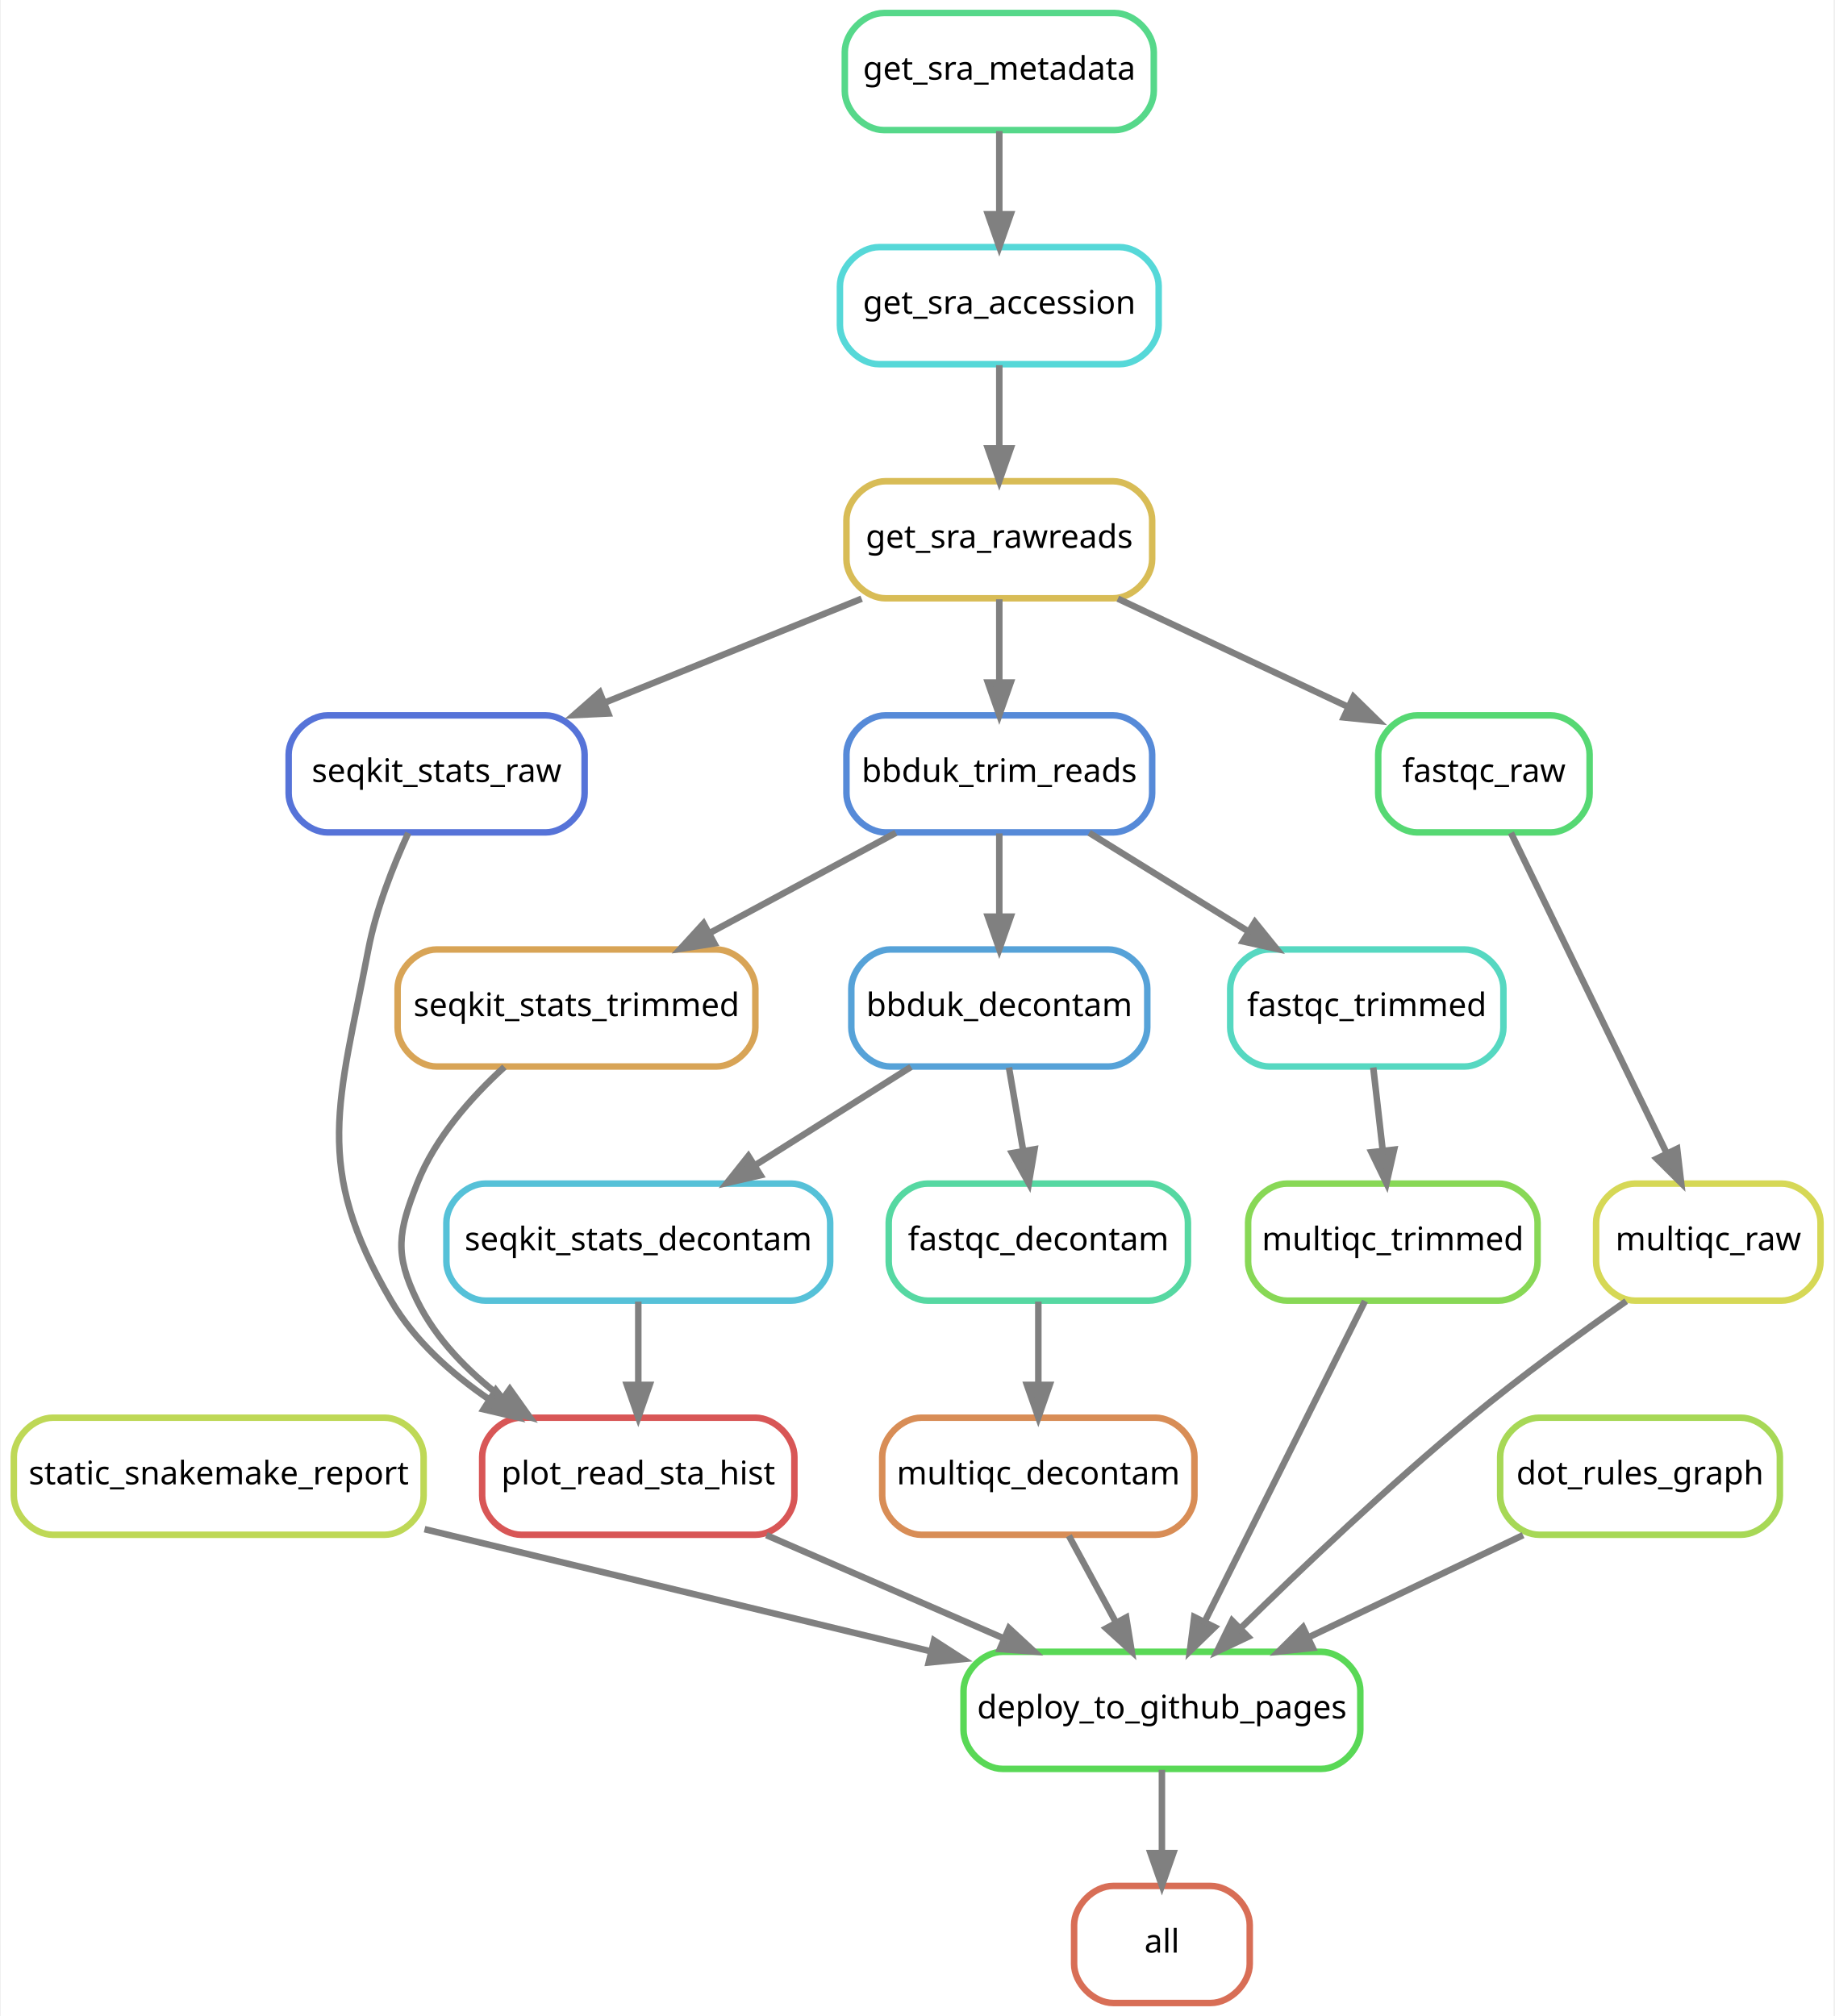
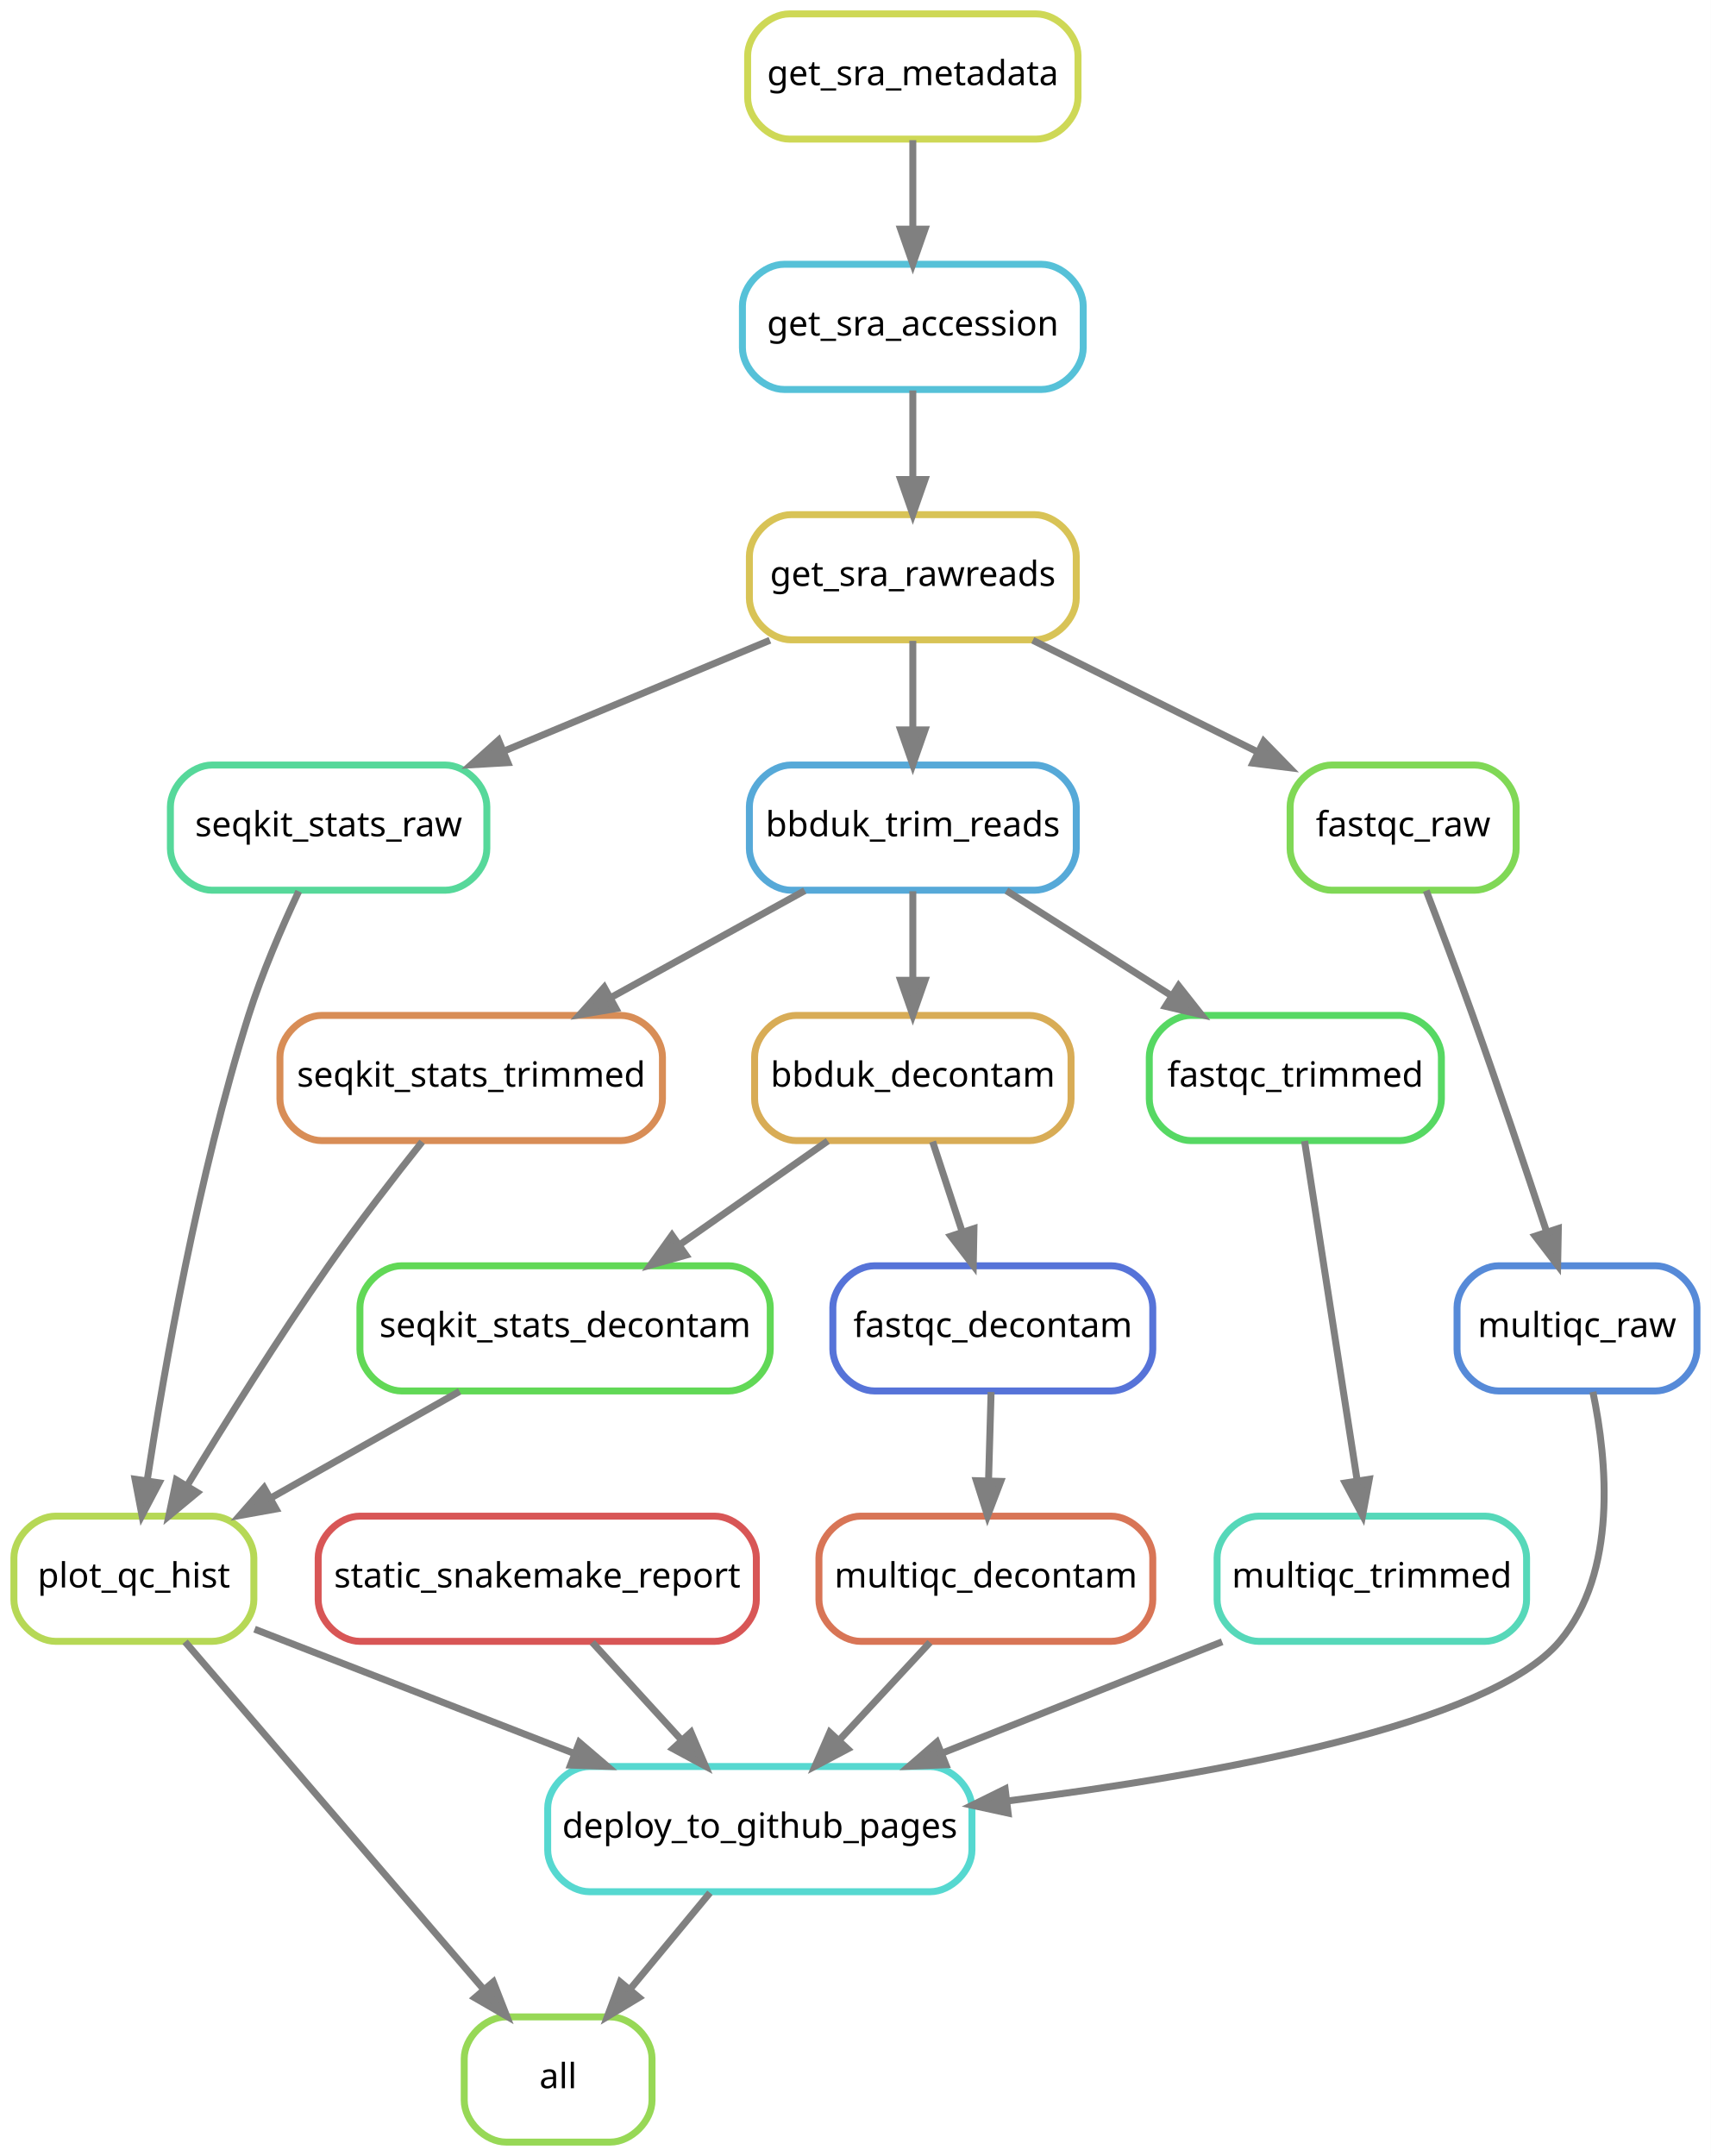
- <svg xmlns="http://www.w3.org/2000/svg" width="564pt" height="620pt" viewBox="0.00 0.00 563.50 620.00">
+ <svg xmlns="http://www.w3.org/2000/svg" width="492pt" height="620pt" viewBox="0.00 0.00 492.00 620.00">
  <g id="graph0" class="graph" transform="scale(1 1) rotate(0) translate(4 616)">
-     <polygon fill="white" stroke="none" points="-4,4 -4,-616 559.5,-616 559.5,4 -4,4" />
+     <polygon fill="white" stroke="none" points="-4,4 -4,-616 488,-616 488,4 -4,4" />
    <g id="node1" class="node">
-       <path fill="none" stroke="#d86e56" stroke-width="2" d="M368,-36C368,-36 338,-36 338,-36 332,-36 326,-30 326,-24 326,-24 326,-12 326,-12 326,-6 332,0 338,0 338,0 368,0 368,0 374,0 380,-6 380,-12 380,-12 380,-24 380,-24 380,-30 374,-36 368,-36" />
-       <text text-anchor="middle" x="353" y="-15.5" font-family="sans" font-size="10.00">all</text>
+       <path fill="none" stroke="#97d856" stroke-width="2" d="M171.5,-36C171.5,-36 141.5,-36 141.5,-36 135.5,-36 129.5,-30 129.5,-24 129.5,-24 129.5,-12 129.5,-12 129.5,-6 135.5,0 141.5,0 141.5,0 171.5,0 171.5,0 177.5,0 183.5,-6 183.5,-12 183.5,-12 183.5,-24 183.5,-24 183.5,-30 177.5,-36 171.5,-36" />
+       <text text-anchor="middle" x="156.5" y="-15.5" font-family="sans" font-size="10.00">all</text>
    </g>
    <g id="node2" class="node">
-       <path fill="none" stroke="#59d856" stroke-width="2" d="M402,-108C402,-108 304,-108 304,-108 298,-108 292,-102 292,-96 292,-96 292,-84 292,-84 292,-78 298,-72 304,-72 304,-72 402,-72 402,-72 408,-72 414,-78 414,-84 414,-84 414,-96 414,-96 414,-102 408,-108 402,-108" />
-       <text text-anchor="middle" x="353" y="-87.5" font-family="sans" font-size="10.00">deploy_to_github_pages</text>
+       <path fill="none" stroke="#56d8d0" stroke-width="2" d="M263.5,-108C263.5,-108 165.5,-108 165.5,-108 159.5,-108 153.5,-102 153.5,-96 153.5,-96 153.5,-84 153.5,-84 153.5,-78 159.5,-72 165.5,-72 165.5,-72 263.5,-72 263.5,-72 269.5,-72 275.5,-78 275.5,-84 275.5,-84 275.5,-96 275.5,-96 275.5,-102 269.5,-108 263.5,-108" />
+       <text text-anchor="middle" x="214.5" y="-87.5" font-family="sans" font-size="10.00">deploy_to_github_pages</text>
+     </g>
+     <g id="edge2" class="edge">
+       <path fill="none" stroke="grey" stroke-width="2" d="M200.16,-71.7C193.21,-63.3 184.73,-53.07 177.1,-43.86" />
+       <polygon fill="grey" stroke="grey" stroke-width="2" points="179.75,-41.57 170.67,-36.1 174.36,-46.04 179.75,-41.57" />
+     </g>
+     <g id="node3" class="node">
+       <path fill="none" stroke="#d85656" stroke-width="2" d="M201.5,-180C201.5,-180 99.5,-180 99.5,-180 93.5,-180 87.5,-174 87.5,-168 87.5,-168 87.5,-156 87.5,-156 87.5,-150 93.5,-144 99.5,-144 99.5,-144 201.5,-144 201.5,-144 207.5,-144 213.5,-150 213.5,-156 213.5,-156 213.5,-168 213.5,-168 213.5,-174 207.5,-180 201.5,-180" />
+       <text text-anchor="middle" x="150.5" y="-159.5" font-family="sans" font-size="10.00">static_snakemake_report</text>
+     </g>
+     <g id="edge5" class="edge">
+       <path fill="none" stroke="grey" stroke-width="2" d="M166.32,-143.7C174.07,-135.22 183.54,-124.86 192.02,-115.58" />
+       <polygon fill="grey" stroke="grey" stroke-width="2" points="194.7,-117.85 198.86,-108.1 189.53,-113.12 194.7,-117.85" />
+     </g>
+     <g id="node4" class="node">
+       <path fill="none" stroke="#b6d856" stroke-width="2" d="M57,-180C57,-180 12,-180 12,-180 6,-180 0,-174 0,-168 0,-168 0,-156 0,-156 0,-150 6,-144 12,-144 12,-144 57,-144 57,-144 63,-144 69,-150 69,-156 69,-156 69,-168 69,-168 69,-174 63,-180 57,-180" />
+       <text text-anchor="middle" x="34.5" y="-159.5" font-family="sans" font-size="10.00">plot_qc_hist</text>
    </g>
    <g id="edge1" class="edge">
-       <path fill="none" stroke="grey" stroke-width="2" d="M353,-71.7C353,-63.98 353,-54.71 353,-46.11" />
-       <polygon fill="grey" stroke="grey" stroke-width="2" points="356.5,-46.1 353,-36.1 349.5,-46.1 356.5,-46.1" />
-     </g>
-     <g id="node3" class="node">
-       <path fill="none" stroke="#bed856" stroke-width="2" d="M114,-180C114,-180 12,-180 12,-180 6,-180 0,-174 0,-168 0,-168 0,-156 0,-156 0,-150 6,-144 12,-144 12,-144 114,-144 114,-144 120,-144 126,-150 126,-156 126,-156 126,-168 126,-168 126,-174 120,-180 114,-180" />
-       <text text-anchor="middle" x="63" y="-159.5" font-family="sans" font-size="10.00">static_snakemake_report</text>
+       <path fill="none" stroke="grey" stroke-width="2" d="M49.22,-143.87C70.56,-119.03 110.24,-72.85 134.9,-44.14" />
+       <polygon fill="grey" stroke="grey" stroke-width="2" points="137.87,-46.06 141.73,-36.19 132.56,-41.49 137.87,-46.06" />
    </g>
    <g id="edge3" class="edge">
-       <path fill="none" stroke="grey" stroke-width="2" d="M126.28,-145.72C172.18,-134.65 234.3,-119.65 281.91,-108.16" />
-       <polygon fill="grey" stroke="grey" stroke-width="2" points="282.94,-111.51 291.84,-105.76 281.3,-104.71 282.94,-111.51" />
-     </g>
-     <g id="node4" class="node">
-       <path fill="none" stroke="#d85656" stroke-width="2" d="M228,-180C228,-180 156,-180 156,-180 150,-180 144,-174 144,-168 144,-168 144,-156 144,-156 144,-150 150,-144 156,-144 156,-144 228,-144 228,-144 234,-144 240,-150 240,-156 240,-156 240,-168 240,-168 240,-174 234,-180 228,-180" />
-       <text text-anchor="middle" x="192" y="-159.5" font-family="sans" font-size="10.00">plot_read_sta_hist</text>
-     </g>
-     <g id="edge2" class="edge">
-       <path fill="none" stroke="grey" stroke-width="2" d="M231.39,-143.88C253.39,-134.31 281.01,-122.3 304.36,-112.15" />
-       <polygon fill="grey" stroke="grey" stroke-width="2" points="305.97,-115.27 313.74,-108.07 303.18,-108.85 305.97,-115.27" />
+       <path fill="none" stroke="grey" stroke-width="2" d="M69.21,-147.5C95.29,-137.36 131.5,-123.28 161.25,-111.71" />
+       <polygon fill="grey" stroke="grey" stroke-width="2" points="162.6,-114.94 170.65,-108.05 160.07,-108.41 162.6,-114.94" />
    </g>
    <g id="node5" class="node">
-       <path fill="none" stroke="#5673d8" stroke-width="2" d="M163.5,-396C163.5,-396 96.5,-396 96.5,-396 90.5,-396 84.5,-390 84.5,-384 84.5,-384 84.5,-372 84.5,-372 84.5,-366 90.5,-360 96.5,-360 96.5,-360 163.5,-360 163.5,-360 169.5,-360 175.5,-366 175.5,-372 175.5,-372 175.5,-384 175.5,-384 175.5,-390 169.5,-396 163.5,-396" />
-       <text text-anchor="middle" x="130" y="-375.5" font-family="sans" font-size="10.00">seqkit_stats_raw</text>
+       <path fill="none" stroke="#56d89a" stroke-width="2" d="M124,-396C124,-396 57,-396 57,-396 51,-396 45,-390 45,-384 45,-384 45,-372 45,-372 45,-366 51,-360 57,-360 57,-360 124,-360 124,-360 130,-360 136,-366 136,-372 136,-372 136,-384 136,-384 136,-390 130,-396 124,-396" />
+       <text text-anchor="middle" x="90.5" y="-375.5" font-family="sans" font-size="10.00">seqkit_stats_raw</text>
+     </g>
+     <g id="edge9" class="edge">
+       <path fill="none" stroke="grey" stroke-width="2" d="M81.9,-359.68C77.12,-349.49 71.37,-336.24 67.5,-324 52.99,-278.04 43.26,-222.64 38.32,-190.27" />
+       <polygon fill="grey" stroke="grey" stroke-width="2" points="41.76,-189.59 36.83,-180.22 34.84,-190.62 41.76,-189.59" />
+     </g>
+     <g id="node6" class="node">
+       <path fill="none" stroke="#d8c356" stroke-width="2" d="M293.5,-468C293.5,-468 223.5,-468 223.5,-468 217.5,-468 211.5,-462 211.5,-456 211.5,-456 211.5,-444 211.5,-444 211.5,-438 217.5,-432 223.5,-432 223.5,-432 293.5,-432 293.5,-432 299.5,-432 305.5,-438 305.5,-444 305.5,-444 305.5,-456 305.5,-456 305.5,-462 299.5,-468 293.5,-468" />
+       <text text-anchor="middle" x="258.5" y="-447.5" font-family="sans" font-size="10.00">get_sra_rawreads</text>
+     </g>
+     <g id="edge11" class="edge">
+       <path fill="none" stroke="grey" stroke-width="2" d="M217.4,-431.88C194.33,-422.26 165.36,-410.19 140.93,-400.01" />
+       <polygon fill="grey" stroke="grey" stroke-width="2" points="142.04,-396.68 131.46,-396.07 139.35,-403.15 142.04,-396.68" />
+     </g>
+     <g id="node10" class="node">
+       <path fill="none" stroke="#56a9d8" stroke-width="2" d="M293.5,-396C293.5,-396 223.5,-396 223.5,-396 217.5,-396 211.5,-390 211.5,-384 211.5,-384 211.5,-372 211.5,-372 211.5,-366 217.5,-360 223.5,-360 223.5,-360 293.5,-360 293.5,-360 299.5,-360 305.5,-366 305.5,-372 305.5,-372 305.5,-384 305.5,-384 305.5,-390 299.5,-396 293.5,-396" />
+       <text text-anchor="middle" x="258.5" y="-375.5" font-family="sans" font-size="10.00">bbduk_trim_reads</text>
+     </g>
+     <g id="edge15" class="edge">
+       <path fill="none" stroke="grey" stroke-width="2" d="M258.5,-431.7C258.5,-423.98 258.5,-414.71 258.5,-406.11" />
+       <polygon fill="grey" stroke="grey" stroke-width="2" points="262,-406.1 258.5,-396.1 255,-406.1 262,-406.1" />
+     </g>
+     <g id="node14" class="node">
+       <path fill="none" stroke="#80d856" stroke-width="2" d="M420,-396C420,-396 379,-396 379,-396 373,-396 367,-390 367,-384 367,-384 367,-372 367,-372 367,-366 373,-360 379,-360 379,-360 420,-360 420,-360 426,-360 432,-366 432,-372 432,-372 432,-384 432,-384 432,-390 426,-396 420,-396" />
+       <text text-anchor="middle" x="399.5" y="-375.5" font-family="sans" font-size="10.00">fastqc_raw</text>
+     </g>
+     <g id="edge19" class="edge">
+       <path fill="none" stroke="grey" stroke-width="2" d="M292.99,-431.88C312.51,-422.19 337.05,-410 357.66,-399.77" />
+       <polygon fill="grey" stroke="grey" stroke-width="2" points="359.42,-402.81 366.82,-395.23 356.3,-396.54 359.42,-402.81" />
+     </g>
+     <g id="node7" class="node">
+       <path fill="none" stroke="#56c1d8" stroke-width="2" d="M295.5,-540C295.5,-540 221.5,-540 221.5,-540 215.5,-540 209.5,-534 209.5,-528 209.5,-528 209.5,-516 209.5,-516 209.5,-510 215.5,-504 221.5,-504 221.5,-504 295.5,-504 295.5,-504 301.5,-504 307.5,-510 307.5,-516 307.5,-516 307.5,-528 307.5,-528 307.5,-534 301.5,-540 295.5,-540" />
+       <text text-anchor="middle" x="258.5" y="-519.5" font-family="sans" font-size="10.00">get_sra_accession</text>
+     </g>
+     <g id="edge12" class="edge">
+       <path fill="none" stroke="grey" stroke-width="2" d="M258.5,-503.7C258.5,-495.98 258.5,-486.71 258.5,-478.11" />
+       <polygon fill="grey" stroke="grey" stroke-width="2" points="262,-478.1 258.5,-468.1 255,-478.1 262,-478.1" />
+     </g>
+     <g id="node8" class="node">
+       <path fill="none" stroke="#ced856" stroke-width="2" d="M294,-612C294,-612 223,-612 223,-612 217,-612 211,-606 211,-600 211,-600 211,-588 211,-588 211,-582 217,-576 223,-576 223,-576 294,-576 294,-576 300,-576 306,-582 306,-588 306,-588 306,-600 306,-600 306,-606 300,-612 294,-612" />
+       <text text-anchor="middle" x="258.5" y="-591.5" font-family="sans" font-size="10.00">get_sra_metadata</text>
+     </g>
+     <g id="edge13" class="edge">
+       <path fill="none" stroke="grey" stroke-width="2" d="M258.5,-575.7C258.5,-567.98 258.5,-558.71 258.5,-550.11" />
+       <polygon fill="grey" stroke="grey" stroke-width="2" points="262,-550.1 258.5,-540.1 255,-550.1 262,-550.1" />
+     </g>
+     <g id="node9" class="node">
+       <path fill="none" stroke="#d88d56" stroke-width="2" d="M174.5,-324C174.5,-324 88.5,-324 88.5,-324 82.5,-324 76.5,-318 76.5,-312 76.5,-312 76.5,-300 76.5,-300 76.5,-294 82.5,-288 88.5,-288 88.5,-288 174.5,-288 174.5,-288 180.5,-288 186.5,-294 186.5,-300 186.5,-300 186.5,-312 186.5,-312 186.5,-318 180.5,-324 174.5,-324" />
+       <text text-anchor="middle" x="131.5" y="-303.5" font-family="sans" font-size="10.00">seqkit_stats_trimmed</text>
    </g>
    <g id="edge10" class="edge">
-       <path fill="none" stroke="grey" stroke-width="2" d="M121.28,-359.83C116.63,-349.69 111.38,-336.44 109,-324 99.98,-276.75 91.71,-257.52 116,-216 123.19,-203.71 134.49,-193.58 146.21,-185.59" />
-       <polygon fill="grey" stroke="grey" stroke-width="2" points="148.2,-188.47 154.76,-180.15 144.44,-182.57 148.2,-188.47" />
+       <path fill="none" stroke="grey" stroke-width="2" d="M117.4,-287.65C109.28,-277.45 99.03,-264.2 90.5,-252 75.98,-231.23 60.75,-206.82 49.84,-188.82" />
+       <polygon fill="grey" stroke="grey" stroke-width="2" points="52.71,-186.81 44.55,-180.05 46.71,-190.42 52.71,-186.81" />
    </g>
-     <g id="node6" class="node">
-       <path fill="none" stroke="#d8bc56" stroke-width="2" d="M338,-468C338,-468 268,-468 268,-468 262,-468 256,-462 256,-456 256,-456 256,-444 256,-444 256,-438 262,-432 268,-432 268,-432 338,-432 338,-432 344,-432 350,-438 350,-444 350,-444 350,-456 350,-456 350,-462 344,-468 338,-468" />
-       <text text-anchor="middle" x="303" y="-447.5" font-family="sans" font-size="10.00">get_sra_rawreads</text>
+     <g id="edge14" class="edge">
+       <path fill="none" stroke="grey" stroke-width="2" d="M227.43,-359.88C210.67,-350.64 189.79,-339.13 171.8,-329.21" />
+       <polygon fill="grey" stroke="grey" stroke-width="2" points="173.13,-325.95 162.69,-324.19 169.76,-332.08 173.13,-325.95" />
    </g>
-     <g id="edge11" class="edge">
-       <path fill="none" stroke="grey" stroke-width="2" d="M260.68,-431.88C236.82,-422.22 206.83,-410.09 181.6,-399.88" />
-       <polygon fill="grey" stroke="grey" stroke-width="2" points="182.77,-396.57 172.18,-396.07 180.14,-403.06 182.77,-396.57" />
+     <g id="node12" class="node">
+       <path fill="none" stroke="#d8ac56" stroke-width="2" d="M292,-324C292,-324 225,-324 225,-324 219,-324 213,-318 213,-312 213,-312 213,-300 213,-300 213,-294 219,-288 225,-288 225,-288 292,-288 292,-288 298,-288 304,-294 304,-300 304,-300 304,-312 304,-312 304,-318 298,-324 292,-324" />
+       <text text-anchor="middle" x="258.5" y="-303.5" font-family="sans" font-size="10.00">bbduk_decontam</text>
    </g>
-     <g id="node10" class="node">
-       <path fill="none" stroke="#568ad8" stroke-width="2" d="M338,-396C338,-396 268,-396 268,-396 262,-396 256,-390 256,-384 256,-384 256,-372 256,-372 256,-366 262,-360 268,-360 268,-360 338,-360 338,-360 344,-360 350,-366 350,-372 350,-372 350,-384 350,-384 350,-390 344,-396 338,-396" />
-       <text text-anchor="middle" x="303" y="-375.5" font-family="sans" font-size="10.00">bbduk_trim_reads</text>
+     <g id="edge17" class="edge">
+       <path fill="none" stroke="grey" stroke-width="2" d="M258.5,-359.7C258.5,-351.98 258.5,-342.71 258.5,-334.11" />
+       <polygon fill="grey" stroke="grey" stroke-width="2" points="262,-334.1 258.5,-324.1 255,-334.1 262,-334.1" />
    </g>
-     <g id="edge15" class="edge">
-       <path fill="none" stroke="grey" stroke-width="2" d="M303,-431.7C303,-423.98 303,-414.71 303,-406.11" />
-       <polygon fill="grey" stroke="grey" stroke-width="2" points="306.5,-406.1 303,-396.1 299.5,-406.1 306.5,-406.1" />
+     <g id="node16" class="node">
+       <path fill="none" stroke="#56d863" stroke-width="2" d="M398.5,-324C398.5,-324 338.5,-324 338.5,-324 332.5,-324 326.5,-318 326.5,-312 326.5,-312 326.5,-300 326.5,-300 326.5,-294 332.5,-288 338.5,-288 338.5,-288 398.5,-288 398.5,-288 404.5,-288 410.5,-294 410.5,-300 410.5,-300 410.5,-312 410.5,-312 410.5,-318 404.5,-324 398.5,-324" />
+       <text text-anchor="middle" x="368.5" y="-303.5" font-family="sans" font-size="10.00">fastqc_trimmed</text>
+     </g>
+     <g id="edge21" class="edge">
+       <path fill="none" stroke="grey" stroke-width="2" d="M285.41,-359.88C299.66,-350.81 317.35,-339.55 332.74,-329.76" />
+       <polygon fill="grey" stroke="grey" stroke-width="2" points="334.93,-332.51 341.49,-324.19 331.17,-326.61 334.93,-332.51" />
+     </g>
+     <g id="node11" class="node">
+       <path fill="none" stroke="#61d856" stroke-width="2" d="M205.5,-252C205.5,-252 111.5,-252 111.5,-252 105.5,-252 99.5,-246 99.5,-240 99.5,-240 99.5,-228 99.5,-228 99.5,-222 105.5,-216 111.5,-216 111.5,-216 205.5,-216 205.5,-216 211.5,-216 217.5,-222 217.5,-228 217.5,-228 217.5,-240 217.5,-240 217.5,-246 211.5,-252 205.5,-252" />
+       <text text-anchor="middle" x="158.5" y="-231.5" font-family="sans" font-size="10.00">seqkit_stats_decontam</text>
+     </g>
+     <g id="edge8" class="edge">
+       <path fill="none" stroke="grey" stroke-width="2" d="M128.17,-215.88C111.8,-206.64 91.42,-195.13 73.85,-185.21" />
+       <polygon fill="grey" stroke="grey" stroke-width="2" points="75.38,-182.06 64.95,-180.19 71.94,-188.15 75.38,-182.06" />
+     </g>
+     <g id="edge16" class="edge">
+       <path fill="none" stroke="grey" stroke-width="2" d="M234.04,-287.88C221.2,-278.89 205.3,-267.76 191.41,-258.03" />
+       <polygon fill="grey" stroke="grey" stroke-width="2" points="193.26,-255.06 183.06,-252.19 189.24,-260.79 193.26,-255.06" />
+     </g>
+     <g id="node18" class="node">
+       <path fill="none" stroke="#5673d8" stroke-width="2" d="M315.5,-252C315.5,-252 247.5,-252 247.5,-252 241.5,-252 235.5,-246 235.5,-240 235.5,-240 235.5,-228 235.5,-228 235.5,-222 241.5,-216 247.5,-216 247.5,-216 315.5,-216 315.5,-216 321.5,-216 327.5,-222 327.5,-228 327.5,-228 327.5,-240 327.5,-240 327.5,-246 321.5,-252 315.5,-252" />
+       <text text-anchor="middle" x="281.5" y="-231.5" font-family="sans" font-size="10.00">fastqc_decontam</text>
+     </g>
+     <g id="edge23" class="edge">
+       <path fill="none" stroke="grey" stroke-width="2" d="M264.19,-287.7C266.75,-279.9 269.83,-270.51 272.68,-261.83" />
+       <polygon fill="grey" stroke="grey" stroke-width="2" points="276.08,-262.7 275.88,-252.1 269.43,-260.51 276.08,-262.7" />
+     </g>
+     <g id="node13" class="node">
+       <path fill="none" stroke="#568ad8" stroke-width="2" d="M472,-252C472,-252 427,-252 427,-252 421,-252 415,-246 415,-240 415,-240 415,-228 415,-228 415,-222 421,-216 427,-216 427,-216 472,-216 472,-216 478,-216 484,-222 484,-228 484,-228 484,-240 484,-240 484,-246 478,-252 472,-252" />
+       <text text-anchor="middle" x="449.5" y="-231.5" font-family="sans" font-size="10.00">multiqc_raw</text>
+     </g>
+     <g id="edge7" class="edge">
+       <path fill="none" stroke="grey" stroke-width="2" d="M454.07,-215.73C458.17,-196 461.25,-163.88 444.5,-144 424.22,-119.93 345.46,-105.67 285.71,-98.1" />
+       <polygon fill="grey" stroke="grey" stroke-width="2" points="285.9,-94.6 275.55,-96.86 285.05,-101.55 285.9,-94.6" />
+     </g>
+     <g id="edge18" class="edge">
+       <path fill="none" stroke="grey" stroke-width="2" d="M406.14,-359.87C410.11,-349.52 415.2,-336.04 419.5,-324 426.93,-303.2 434.89,-279.51 440.75,-261.79" />
+       <polygon fill="grey" stroke="grey" stroke-width="2" points="444.13,-262.72 443.93,-252.12 437.48,-260.53 444.13,-262.72" />
    </g>
    <g id="node15" class="node">
-       <path fill="none" stroke="#56d873" stroke-width="2" d="M472.5,-396C472.5,-396 431.5,-396 431.5,-396 425.5,-396 419.5,-390 419.5,-384 419.5,-384 419.5,-372 419.5,-372 419.5,-366 425.5,-360 431.5,-360 431.5,-360 472.5,-360 472.5,-360 478.5,-360 484.5,-366 484.5,-372 484.5,-372 484.5,-384 484.5,-384 484.5,-390 478.5,-396 472.5,-396" />
-       <text text-anchor="middle" x="452" y="-375.5" font-family="sans" font-size="10.00">fastqc_raw</text>
+       <path fill="none" stroke="#56d8b9" stroke-width="2" d="M423,-180C423,-180 358,-180 358,-180 352,-180 346,-174 346,-168 346,-168 346,-156 346,-156 346,-150 352,-144 358,-144 358,-144 423,-144 423,-144 429,-144 435,-150 435,-156 435,-156 435,-168 435,-168 435,-174 429,-180 423,-180" />
+       <text text-anchor="middle" x="390.5" y="-159.5" font-family="sans" font-size="10.00">multiqc_trimmed</text>
    </g>
-     <g id="edge19" class="edge">
-       <path fill="none" stroke="grey" stroke-width="2" d="M339.45,-431.88C360.86,-421.82 388,-409.07 410.26,-398.61" />
-       <polygon fill="grey" stroke="grey" stroke-width="2" points="411.91,-401.7 419.48,-394.28 408.94,-395.36 411.91,-401.7" />
+     <g id="edge4" class="edge">
+       <path fill="none" stroke="grey" stroke-width="2" d="M347.45,-143.88C323.17,-134.22 292.66,-122.09 266.99,-111.88" />
+       <polygon fill="grey" stroke="grey" stroke-width="2" points="268,-108.51 257.41,-108.07 265.41,-115.02 268,-108.51" />
    </g>
-     <g id="node7" class="node">
-       <path fill="none" stroke="#56d8d8" stroke-width="2" d="M340,-540C340,-540 266,-540 266,-540 260,-540 254,-534 254,-528 254,-528 254,-516 254,-516 254,-510 260,-504 266,-504 266,-504 340,-504 340,-504 346,-504 352,-510 352,-516 352,-516 352,-528 352,-528 352,-534 346,-540 340,-540" />
-       <text text-anchor="middle" x="303" y="-519.5" font-family="sans" font-size="10.00">get_sra_accession</text>
-     </g>
-     <g id="edge12" class="edge">
-       <path fill="none" stroke="grey" stroke-width="2" d="M303,-503.7C303,-495.98 303,-486.71 303,-478.11" />
-       <polygon fill="grey" stroke="grey" stroke-width="2" points="306.5,-478.1 303,-468.1 299.5,-478.1 306.5,-478.1" />
-     </g>
-     <g id="node8" class="node">
-       <path fill="none" stroke="#56d88a" stroke-width="2" d="M338.5,-612C338.5,-612 267.5,-612 267.5,-612 261.5,-612 255.5,-606 255.5,-600 255.5,-600 255.5,-588 255.5,-588 255.5,-582 261.5,-576 267.5,-576 267.5,-576 338.5,-576 338.5,-576 344.5,-576 350.5,-582 350.5,-588 350.5,-588 350.5,-600 350.5,-600 350.5,-606 344.5,-612 338.5,-612" />
-       <text text-anchor="middle" x="303" y="-591.5" font-family="sans" font-size="10.00">get_sra_metadata</text>
-     </g>
-     <g id="edge13" class="edge">
-       <path fill="none" stroke="grey" stroke-width="2" d="M303,-575.7C303,-567.98 303,-558.71 303,-550.11" />
-       <polygon fill="grey" stroke="grey" stroke-width="2" points="306.5,-550.1 303,-540.1 299.5,-550.1 306.5,-550.1" />
-     </g>
-     <g id="node9" class="node">
-       <path fill="none" stroke="#d8a456" stroke-width="2" d="M216,-324C216,-324 130,-324 130,-324 124,-324 118,-318 118,-312 118,-312 118,-300 118,-300 118,-294 124,-288 130,-288 130,-288 216,-288 216,-288 222,-288 228,-294 228,-300 228,-300 228,-312 228,-312 228,-318 222,-324 216,-324" />
-       <text text-anchor="middle" x="173" y="-303.5" font-family="sans" font-size="10.00">seqkit_stats_trimmed</text>
-     </g>
-     <g id="edge8" class="edge">
-       <path fill="none" stroke="grey" stroke-width="2" d="M150.85,-287.87C140.59,-278.52 129.48,-266 124,-252 118.17,-237.1 116.98,-230.38 124,-216 129.81,-204.11 139.71,-194.12 150.18,-186.12" />
-       <polygon fill="grey" stroke="grey" stroke-width="2" points="152.5,-188.78 158.64,-180.14 148.46,-183.06 152.5,-188.78" />
-     </g>
-     <g id="edge14" class="edge">
-       <path fill="none" stroke="grey" stroke-width="2" d="M271.2,-359.88C253.89,-350.55 232.28,-338.92 213.74,-328.94" />
-       <polygon fill="grey" stroke="grey" stroke-width="2" points="215.39,-325.85 204.92,-324.19 212.07,-332.01 215.39,-325.85" />
-     </g>
-     <g id="node12" class="node">
-       <path fill="none" stroke="#56a2d8" stroke-width="2" d="M336.5,-324C336.5,-324 269.5,-324 269.5,-324 263.5,-324 257.5,-318 257.5,-312 257.5,-312 257.5,-300 257.5,-300 257.5,-294 263.5,-288 269.5,-288 269.5,-288 336.5,-288 336.5,-288 342.5,-288 348.5,-294 348.5,-300 348.5,-300 348.5,-312 348.5,-312 348.5,-318 342.5,-324 336.5,-324" />
-       <text text-anchor="middle" x="303" y="-303.5" font-family="sans" font-size="10.00">bbduk_decontam</text>
-     </g>
-     <g id="edge17" class="edge">
-       <path fill="none" stroke="grey" stroke-width="2" d="M303,-359.7C303,-351.98 303,-342.71 303,-334.11" />
-       <polygon fill="grey" stroke="grey" stroke-width="2" points="306.5,-334.1 303,-324.1 299.5,-334.1 306.5,-334.1" />
+     <g id="edge20" class="edge">
+       <path fill="none" stroke="grey" stroke-width="2" d="M371.15,-287.87C374.9,-263.67 381.79,-219.21 386.26,-190.39" />
+       <polygon fill="grey" stroke="grey" stroke-width="2" points="389.76,-190.61 387.84,-180.19 382.85,-189.54 389.76,-190.61" />
    </g>
    <g id="node17" class="node">
-       <path fill="none" stroke="#56d8c1" stroke-width="2" d="M446,-324C446,-324 386,-324 386,-324 380,-324 374,-318 374,-312 374,-312 374,-300 374,-300 374,-294 380,-288 386,-288 386,-288 446,-288 446,-288 452,-288 458,-294 458,-300 458,-300 458,-312 458,-312 458,-318 452,-324 446,-324" />
-       <text text-anchor="middle" x="416" y="-303.5" font-family="sans" font-size="10.00">fastqc_trimmed</text>
-     </g>
-     <g id="edge21" class="edge">
-       <path fill="none" stroke="grey" stroke-width="2" d="M330.64,-359.88C345.42,-350.72 363.79,-339.34 379.7,-329.48" />
-       <polygon fill="grey" stroke="grey" stroke-width="2" points="381.59,-332.43 388.25,-324.19 377.91,-326.48 381.59,-332.43" />
-     </g>
-     <g id="node11" class="node">
-       <path fill="none" stroke="#56c1d8" stroke-width="2" d="M239,-252C239,-252 145,-252 145,-252 139,-252 133,-246 133,-240 133,-240 133,-228 133,-228 133,-222 139,-216 145,-216 145,-216 239,-216 239,-216 245,-216 251,-222 251,-228 251,-228 251,-240 251,-240 251,-246 245,-252 239,-252" />
-       <text text-anchor="middle" x="192" y="-231.5" font-family="sans" font-size="10.00">seqkit_stats_decontam</text>
-     </g>
-     <g id="edge9" class="edge">
-       <path fill="none" stroke="grey" stroke-width="2" d="M192,-215.7C192,-207.98 192,-198.71 192,-190.11" />
-       <polygon fill="grey" stroke="grey" stroke-width="2" points="195.5,-190.1 192,-180.1 188.5,-190.1 195.5,-190.1" />
-     </g>
-     <g id="edge16" class="edge">
-       <path fill="none" stroke="grey" stroke-width="2" d="M275.85,-287.88C261.47,-278.81 243.62,-267.55 228.09,-257.76" />
-       <polygon fill="grey" stroke="grey" stroke-width="2" points="229.58,-254.56 219.26,-252.19 225.85,-260.48 229.58,-254.56" />
-     </g>
-     <g id="node19" class="node">
-       <path fill="none" stroke="#56d8a2" stroke-width="2" d="M349,-252C349,-252 281,-252 281,-252 275,-252 269,-246 269,-240 269,-240 269,-228 269,-228 269,-222 275,-216 281,-216 281,-216 349,-216 349,-216 355,-216 361,-222 361,-228 361,-228 361,-240 361,-240 361,-246 355,-252 349,-252" />
-       <text text-anchor="middle" x="315" y="-231.5" font-family="sans" font-size="10.00">fastqc_decontam</text>
-     </g>
-     <g id="edge23" class="edge">
-       <path fill="none" stroke="grey" stroke-width="2" d="M305.97,-287.7C307.29,-279.98 308.88,-270.71 310.35,-262.11" />
-       <polygon fill="grey" stroke="grey" stroke-width="2" points="313.83,-262.55 312.07,-252.1 306.93,-261.37 313.83,-262.55" />
-     </g>
-     <g id="node13" class="node">
-       <path fill="none" stroke="#a7d856" stroke-width="2" d="M531,-180C531,-180 469,-180 469,-180 463,-180 457,-174 457,-168 457,-168 457,-156 457,-156 457,-150 463,-144 469,-144 469,-144 531,-144 531,-144 537,-144 543,-150 543,-156 543,-156 543,-168 543,-168 543,-174 537,-180 531,-180" />
-       <text text-anchor="middle" x="500" y="-159.5" font-family="sans" font-size="10.00">dot_rules_graph</text>
-     </g>
-     <g id="edge5" class="edge">
-       <path fill="none" stroke="grey" stroke-width="2" d="M464.04,-143.88C444.12,-134.39 419.18,-122.51 397.98,-112.42" />
-       <polygon fill="grey" stroke="grey" stroke-width="2" points="399.38,-109.21 388.84,-108.07 396.37,-115.53 399.38,-109.21" />
-     </g>
-     <g id="node14" class="node">
-       <path fill="none" stroke="#d6d856" stroke-width="2" d="M543.5,-252C543.5,-252 498.5,-252 498.5,-252 492.5,-252 486.5,-246 486.5,-240 486.5,-240 486.5,-228 486.5,-228 486.5,-222 492.5,-216 498.5,-216 498.5,-216 543.5,-216 543.5,-216 549.5,-216 555.5,-222 555.5,-228 555.5,-228 555.5,-240 555.5,-240 555.5,-246 549.5,-252 543.5,-252" />
-       <text text-anchor="middle" x="521" y="-231.5" font-family="sans" font-size="10.00">multiqc_raw</text>
-     </g>
-     <g id="edge7" class="edge">
-       <path fill="none" stroke="grey" stroke-width="2" d="M495.75,-215.84C481.42,-205.81 463.34,-192.67 448,-180 423,-159.35 396.17,-133.88 377.43,-115.49" />
-       <polygon fill="grey" stroke="grey" stroke-width="2" points="379.49,-112.61 369.92,-108.08 374.57,-117.59 379.49,-112.61" />
-     </g>
-     <g id="edge18" class="edge">
-       <path fill="none" stroke="grey" stroke-width="2" d="M460.32,-359.87C472.24,-335.35 494.26,-290.03 508.24,-261.26" />
-       <polygon fill="grey" stroke="grey" stroke-width="2" points="511.42,-262.71 512.65,-252.19 505.13,-259.65 511.42,-262.71" />
-     </g>
-     <g id="node16" class="node">
-       <path fill="none" stroke="#88d856" stroke-width="2" d="M456.5,-252C456.5,-252 391.5,-252 391.5,-252 385.5,-252 379.5,-246 379.5,-240 379.5,-240 379.5,-228 379.5,-228 379.5,-222 385.5,-216 391.5,-216 391.5,-216 456.5,-216 456.5,-216 462.5,-216 468.5,-222 468.5,-228 468.5,-228 468.5,-240 468.5,-240 468.5,-246 462.5,-252 456.5,-252" />
-       <text text-anchor="middle" x="424" y="-231.5" font-family="sans" font-size="10.00">multiqc_trimmed</text>
+       <path fill="none" stroke="#d87556" stroke-width="2" d="M315.5,-180C315.5,-180 243.5,-180 243.5,-180 237.5,-180 231.5,-174 231.5,-168 231.5,-168 231.5,-156 231.5,-156 231.5,-150 237.5,-144 243.5,-144 243.5,-144 315.5,-144 315.5,-144 321.5,-144 327.5,-150 327.5,-156 327.5,-156 327.5,-168 327.5,-168 327.5,-174 321.5,-180 315.5,-180" />
+       <text text-anchor="middle" x="279.5" y="-159.5" font-family="sans" font-size="10.00">multiqc_decontam</text>
    </g>
    <g id="edge6" class="edge">
-       <path fill="none" stroke="grey" stroke-width="2" d="M415.44,-215.87C403.18,-191.35 380.52,-146.03 366.13,-117.26" />
-       <polygon fill="grey" stroke="grey" stroke-width="2" points="369.2,-115.57 361.59,-108.19 362.94,-118.7 369.2,-115.57" />
-     </g>
-     <g id="edge20" class="edge">
-       <path fill="none" stroke="grey" stroke-width="2" d="M417.98,-287.7C418.86,-279.98 419.92,-270.71 420.9,-262.11" />
-       <polygon fill="grey" stroke="grey" stroke-width="2" points="424.39,-262.44 422.05,-252.1 417.43,-261.64 424.39,-262.44" />
-     </g>
-     <g id="node18" class="node">
-       <path fill="none" stroke="#d88d56" stroke-width="2" d="M351,-180C351,-180 279,-180 279,-180 273,-180 267,-174 267,-168 267,-168 267,-156 267,-156 267,-150 273,-144 279,-144 279,-144 351,-144 351,-144 357,-144 363,-150 363,-156 363,-156 363,-168 363,-168 363,-174 357,-180 351,-180" />
-       <text text-anchor="middle" x="315" y="-159.5" font-family="sans" font-size="10.00">multiqc_decontam</text>
-     </g>
-     <g id="edge4" class="edge">
-       <path fill="none" stroke="grey" stroke-width="2" d="M324.39,-143.7C328.76,-135.64 334.06,-125.89 338.9,-116.98" />
-       <polygon fill="grey" stroke="grey" stroke-width="2" points="342.02,-118.56 343.71,-108.1 335.87,-115.22 342.02,-118.56" />
+       <path fill="none" stroke="grey" stroke-width="2" d="M263.43,-143.7C255.56,-135.22 245.94,-124.86 237.33,-115.58" />
+       <polygon fill="grey" stroke="grey" stroke-width="2" points="239.75,-113.05 230.38,-108.1 234.62,-117.81 239.75,-113.05" />
    </g>
    <g id="edge22" class="edge">
-       <path fill="none" stroke="grey" stroke-width="2" d="M315,-215.7C315,-207.98 315,-198.71 315,-190.11" />
-       <polygon fill="grey" stroke="grey" stroke-width="2" points="318.5,-190.1 315,-180.1 311.5,-190.1 318.5,-190.1" />
+       <path fill="none" stroke="grey" stroke-width="2" d="M281.01,-215.7C280.79,-207.98 280.52,-198.71 280.27,-190.11" />
+       <polygon fill="grey" stroke="grey" stroke-width="2" points="283.77,-190 279.99,-180.1 276.78,-190.2 283.77,-190" />
    </g>
  </g>
</svg>
